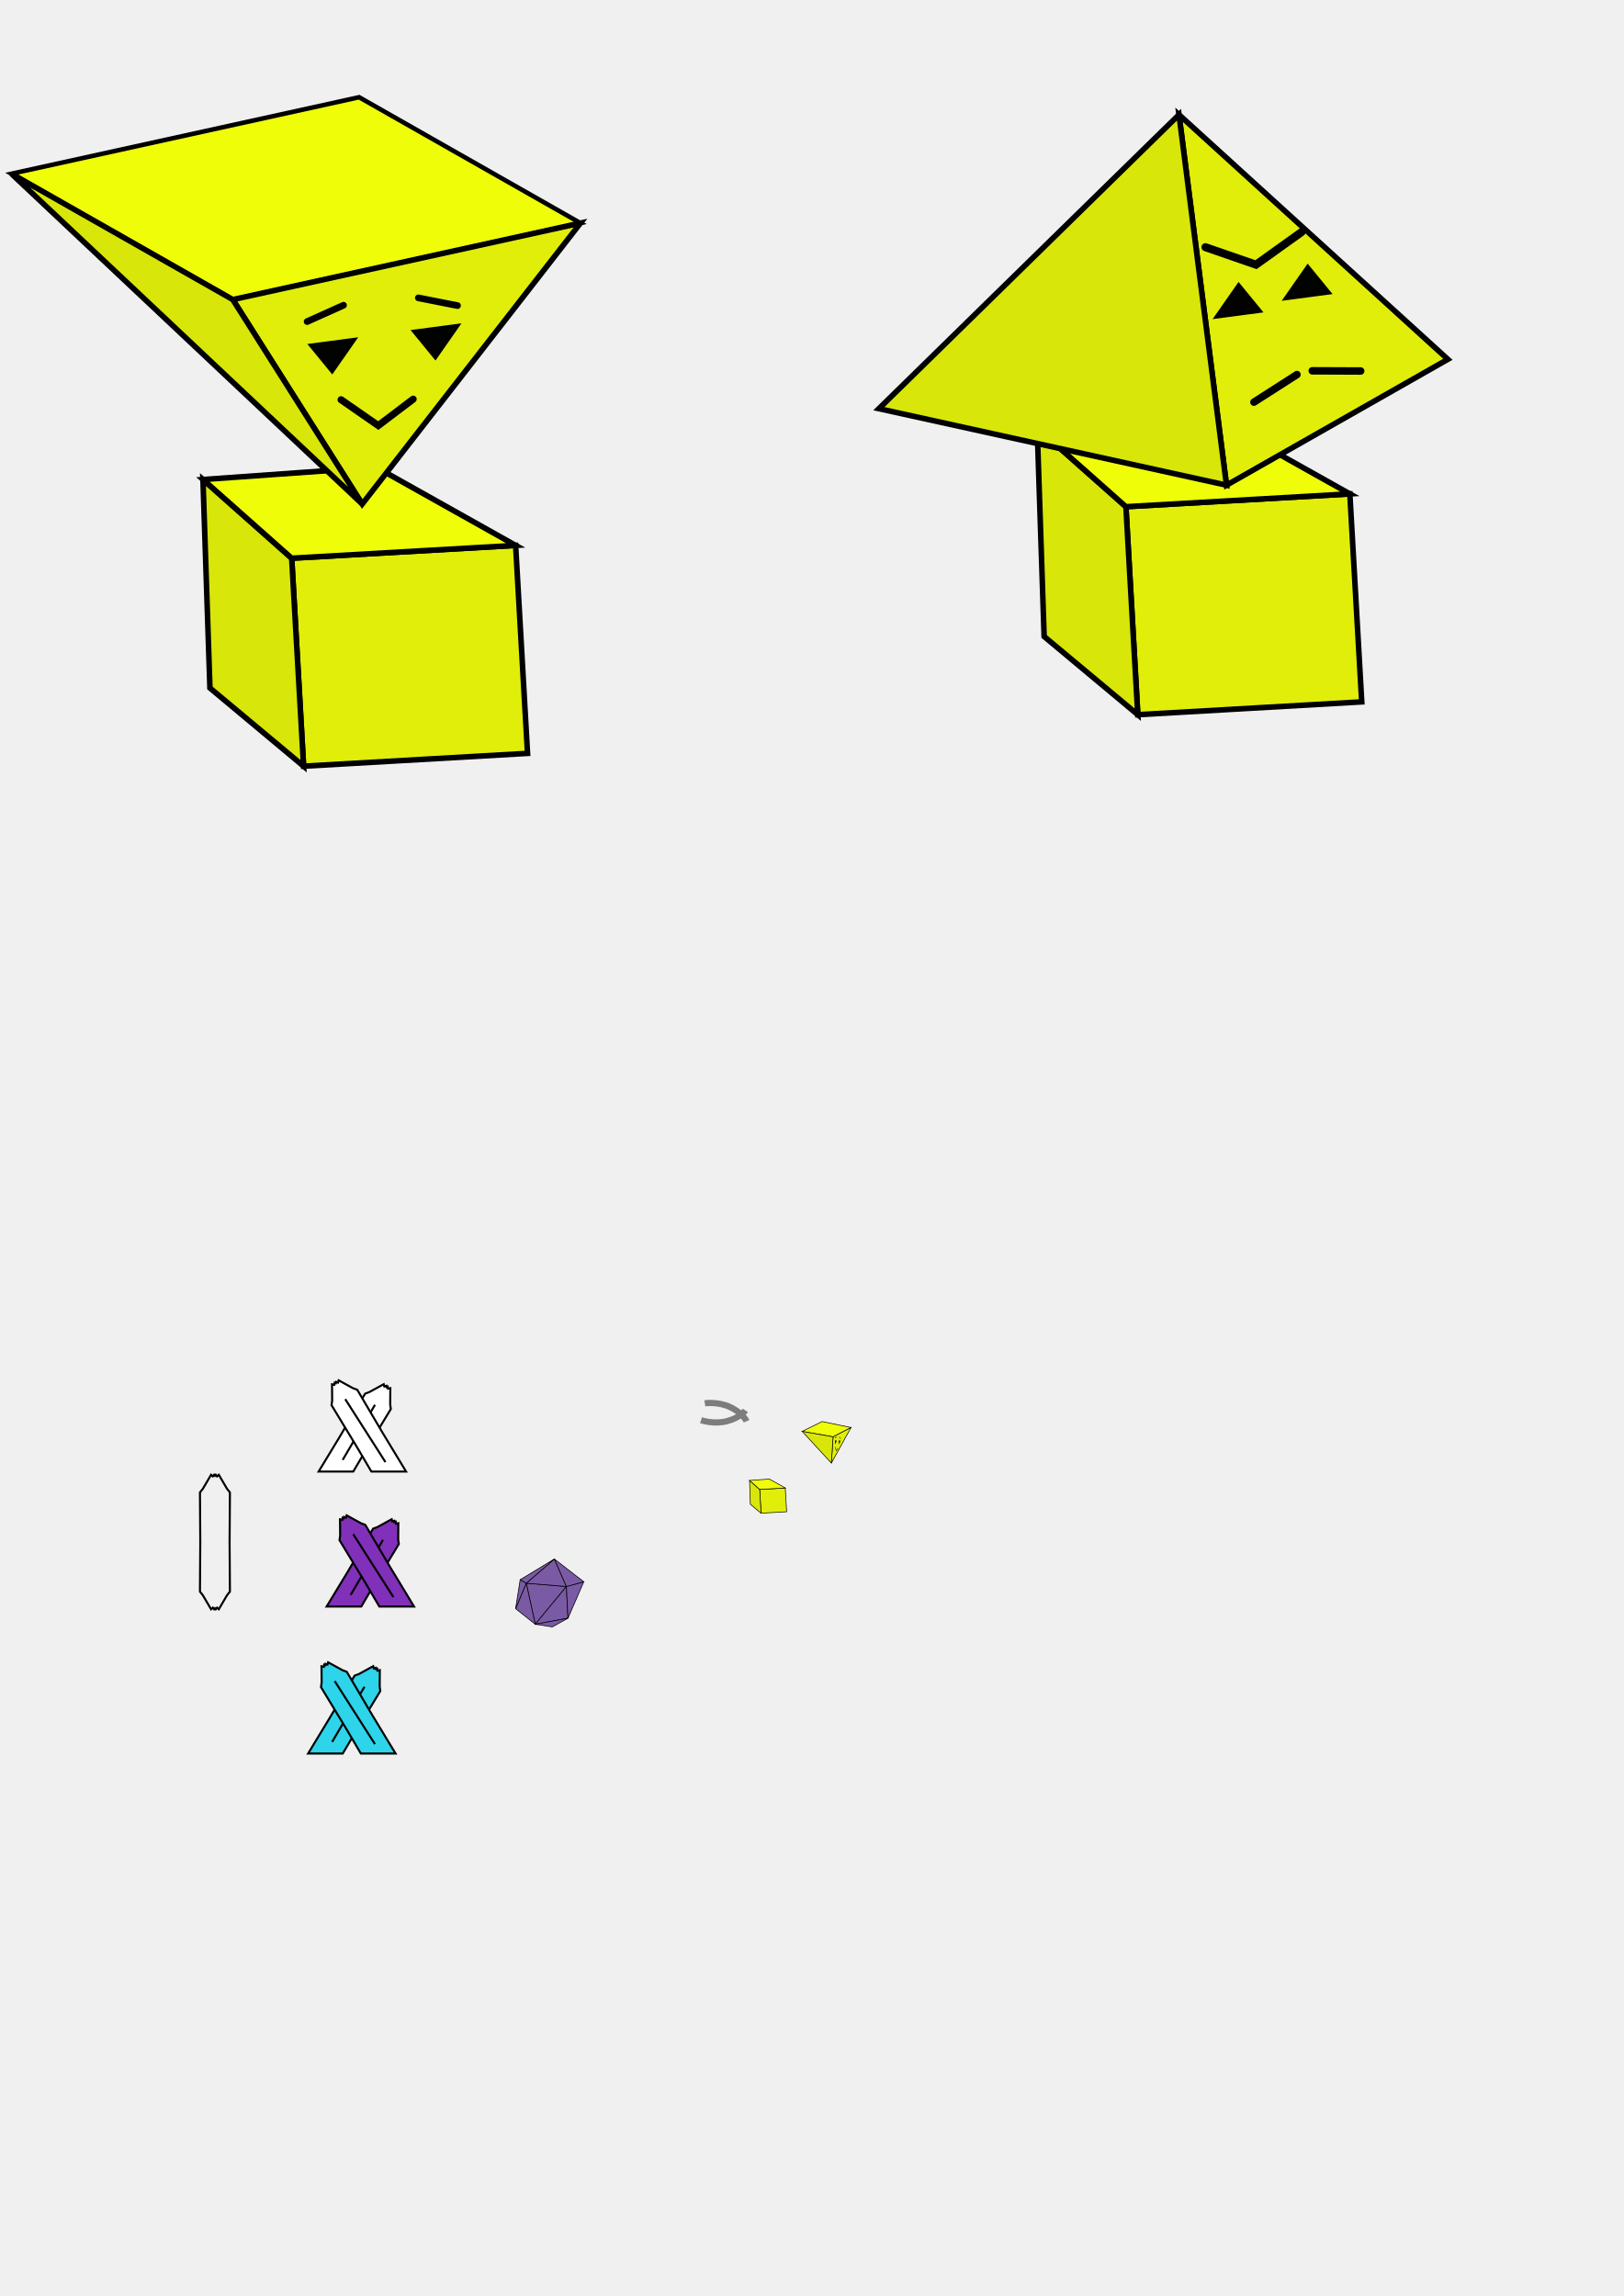
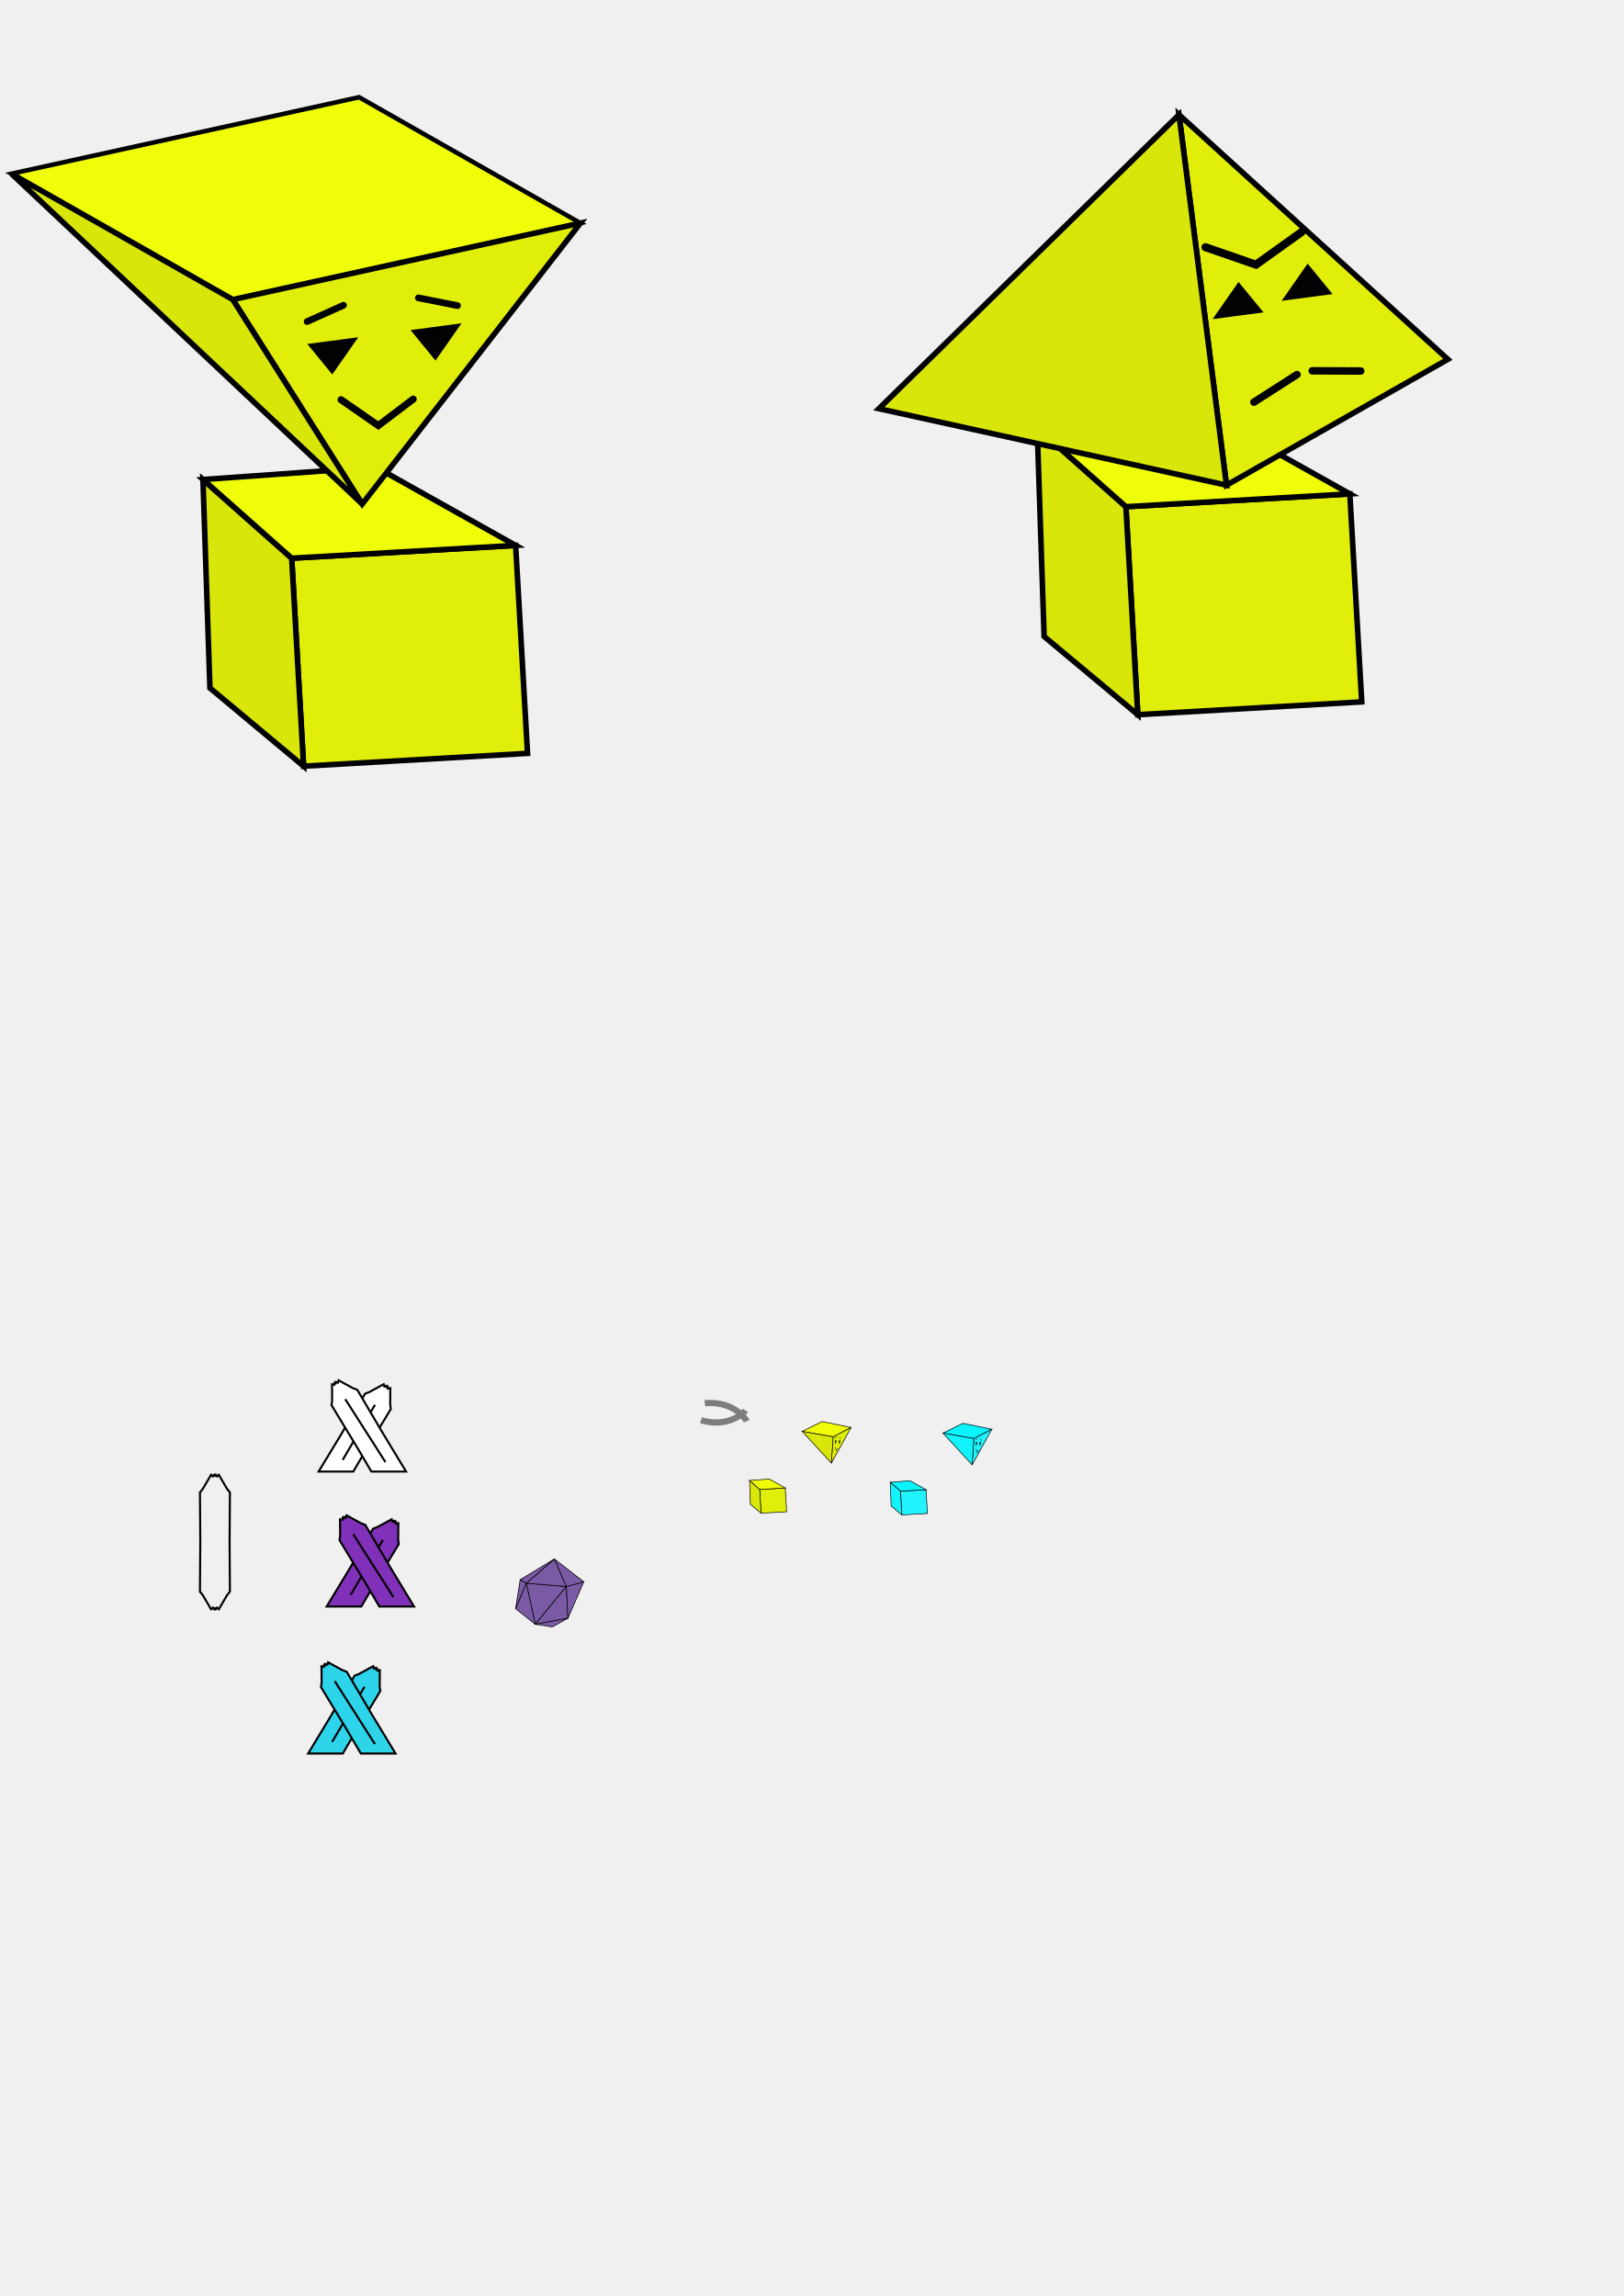
<svg xmlns="http://www.w3.org/2000/svg" width="210mm" height="297mm" viewBox="0 0 210 297" version="1.1" id="svg5">
  <defs id="defs2" />
  <g id="layer1">
    <rect style="font-variation-settings:normal;opacity:1;vector-effect:none;fill:#e1ee09;fill-opacity:1;stroke:#000000;stroke-width:0.718;stroke-linecap:butt;stroke-linejoin:miter;stroke-miterlimit:4;stroke-dasharray:none;stroke-dashoffset:0;stroke-opacity:1;-inkscape-stroke:none;stop-color:#000000;stop-opacity:1" id="rect3715" width="29.01" height="26.948" x="33.537" y="74.245" transform="rotate(-3.276377)" />
    <path style="font-variation-settings:normal;opacity:1;vector-effect:none;fill:#d8e609;fill-opacity:1;stroke:#000000;stroke-width:0.718;stroke-linecap:butt;stroke-linejoin:miter;stroke-miterlimit:4;stroke-dasharray:none;stroke-dashoffset:0;stroke-opacity:1;-inkscape-stroke:none;stop-color:#000000;stop-opacity:1" d="M 39.265,99.111 27.151,88.997 26.249,62.028 37.725,72.207 Z" id="path4467" />
    <path style="font-variation-settings:normal;opacity:1;vector-effect:none;fill:#effd09;fill-opacity:1;stroke:#000000;stroke-width:0.718;stroke-linecap:butt;stroke-linejoin:miter;stroke-miterlimit:4;stroke-dasharray:none;stroke-dashoffset:0;stroke-opacity:1;-inkscape-stroke:none;stop-color:#000000;stop-opacity:1" d="M 26.249,62.028 48.649,60.434 66.688,70.549 37.725,72.207 Z" id="path4469" />
    <rect style="font-variation-settings:normal;vector-effect:none;fill:#e1ee09;fill-opacity:1;stroke:#000000;stroke-width:0.718;stroke-linecap:butt;stroke-linejoin:miter;stroke-miterlimit:4;stroke-dasharray:none;stroke-dashoffset:0;stroke-opacity:1;-inkscape-stroke:none;stop-color:#000000" id="rect3715-6" width="29.01" height="26.948" x="141.633" y="73.761" transform="rotate(-3.276377)" />
    <path style="font-variation-settings:normal;vector-effect:none;fill:#d8e609;fill-opacity:1;stroke:#000000;stroke-width:0.718;stroke-linecap:butt;stroke-linejoin:miter;stroke-miterlimit:4;stroke-dasharray:none;stroke-dashoffset:0;stroke-opacity:1;-inkscape-stroke:none;stop-color:#000000" d="m 147.157,92.449 -12.115,-10.113 -0.901,-26.97 11.476,10.18 z" id="path4467-2" />
    <path style="font-variation-settings:normal;vector-effect:none;fill:#effd09;fill-opacity:1;stroke:#000000;stroke-width:0.718;stroke-linecap:butt;stroke-linejoin:miter;stroke-miterlimit:4;stroke-dasharray:none;stroke-dashoffset:0;stroke-opacity:1;-inkscape-stroke:none;stop-color:#000000" d="m 134.141,55.366 22.4,-1.594 18.039,10.115 -28.962,1.658 z" id="path4469-6" />
    <rect style="fill:#effd09;fill-opacity:1;stroke:#000000;stroke-width:0.878;stroke-dasharray:none;stop-color:#000000" id="rect441" width="46.039" height="32.933" x="-28.076" y="33.249" transform="matrix(0.9766268,-0.2149423,0.8692514,0.4943703,0,0)" />
    <path style="font-variation-settings:normal;opacity:1;vector-effect:none;fill:#e1ee09;fill-opacity:1;stroke:#000000;stroke-width:0.718;stroke-linecap:butt;stroke-linejoin:miter;stroke-miterlimit:4;stroke-dasharray:none;stroke-dashoffset:0;stroke-opacity:1;-inkscape-stroke:none;stop-color:#000000;stop-opacity:1" d="m 30.109,38.753 16.737,26.446 28.227,-36.341 z" id="path2504" />
    <path style="font-variation-settings:normal;opacity:1;vector-effect:none;fill:#d8e609;fill-opacity:1;stroke:#000000;stroke-width:0.718;stroke-linecap:butt;stroke-linejoin:miter;stroke-miterlimit:4;stroke-dasharray:none;stroke-dashoffset:0;stroke-opacity:1;-inkscape-stroke:none;stop-color:#000000;stop-opacity:1" d="M 46.846,65.198 1.482,22.472 30.109,38.753 Z" id="path2506" />
    <path style="font-variation-settings:normal;opacity:1;vector-effect:none;fill:#020200;fill-opacity:1;stroke:#000000;stroke-width:0.718;stroke-linecap:butt;stroke-linejoin:miter;stroke-miterlimit:4;stroke-dasharray:none;stroke-dashoffset:0;stroke-opacity:1;-inkscape-stroke:none;stop-color:#000000;stop-opacity:1" id="path2601" d="m 28.992,85.467 -3.99,-6.309 7.464,-0.298 z" transform="matrix(0.7544403,-0.07653304,-0.03908048,0.5841404,24.44719,0.3177099)" />
    <path style="font-variation-settings:normal;opacity:1;vector-effect:none;fill:#020200;fill-opacity:1;stroke:#000000;stroke-width:0.718;stroke-linecap:butt;stroke-linejoin:miter;stroke-miterlimit:4;stroke-dasharray:none;stroke-dashoffset:0;stroke-opacity:1;-inkscape-stroke:none;stop-color:#000000;stop-opacity:1" id="path2759" d="m 28.992,85.467 -3.99,-6.309 7.464,-0.298 z" transform="matrix(0.7544403,-0.07653304,-0.03908048,0.5841404,37.79746,-1.48418)" />
    <path style="fill:none;stroke:#000000;stroke-width:0.865;stroke-linecap:round;stroke-linejoin:miter;stroke-dasharray:none;stroke-opacity:1" d="m 39.72,41.598 4.708,-2.114" id="path3517" />
    <path style="fill:none;stroke:#000000;stroke-width:0.865;stroke-linecap:round;stroke-linejoin:miter;stroke-dasharray:none;stroke-opacity:1" d="M 59.172,39.531 54.109,38.531" id="path3519" />
    <path id="path3523" style="opacity:1;fill:none;stroke:#000000;stroke-width:0.915;stroke-linecap:round;stroke-opacity:1;stop-color:#000000;stop-opacity:1" d="m 44.11,51.706 4.817,3.343 4.509,-3.417" />
    <rect style="font-variation-settings:normal;vector-effect:none;fill:#e1ee09;fill-opacity:1;stroke:#000000;stroke-width:0.082;stroke-linecap:butt;stroke-linejoin:miter;stroke-miterlimit:4;stroke-dasharray:none;stroke-dashoffset:0;stroke-opacity:1;-inkscape-stroke:none;stop-color:#000000" id="rect3715-1" width="3.313" height="3.078" x="87.083" y="197.968" transform="rotate(-3.276377)" />
    <path style="font-variation-settings:normal;vector-effect:none;fill:#d8e609;fill-opacity:1;stroke:#000000;stroke-width:0.082;stroke-linecap:butt;stroke-linejoin:miter;stroke-miterlimit:4;stroke-dasharray:none;stroke-dashoffset:0;stroke-opacity:1;-inkscape-stroke:none;stop-color:#000000" d="m 98.431,195.741 -1.384,-1.155 -0.103,-3.08 1.311,1.163 z" id="path4467-8" />
    <path style="font-variation-settings:normal;vector-effect:none;fill:#effd09;fill-opacity:1;stroke:#000000;stroke-width:0.082;stroke-linecap:butt;stroke-linejoin:miter;stroke-miterlimit:4;stroke-dasharray:none;stroke-dashoffset:0;stroke-opacity:1;-inkscape-stroke:none;stop-color:#000000" d="m 96.945,191.505 2.558,-0.182 2.06,1.155 -3.308,0.189 z" id="path4469-7" />
    <path id="rect441-9" style="fill:#effd09;stroke:#000000;stroke-width:0.082;stop-color:#000000" d="m 110.067,184.658 -3.735,-0.775 -2.583,1.274 3.999,0.706 z" />
    <path style="font-variation-settings:normal;vector-effect:none;fill:#e1ee09;fill-opacity:1;stroke:#000000;stroke-width:0.082;stroke-linecap:butt;stroke-linejoin:miter;stroke-miterlimit:4;stroke-dasharray:none;stroke-dashoffset:0;stroke-opacity:1;-inkscape-stroke:none;stop-color:#000000" d="m 107.749,185.863 -0.227,3.394 2.545,-4.598 z" id="path2504-2" />
    <path style="font-variation-settings:normal;vector-effect:none;fill:#d8e609;fill-opacity:1;stroke:#000000;stroke-width:0.082;stroke-linecap:butt;stroke-linejoin:miter;stroke-miterlimit:4;stroke-dasharray:none;stroke-dashoffset:0;stroke-opacity:1;-inkscape-stroke:none;stop-color:#000000" d="m 107.522,189.257 -3.772,-4.1 3.999,0.706 z" id="path2506-0" />
    <path style="font-variation-settings:normal;vector-effect:none;fill:#020200;fill-opacity:1;stroke:#000000;stroke-width:0.718;stroke-linecap:butt;stroke-linejoin:miter;stroke-miterlimit:4;stroke-dasharray:none;stroke-dashoffset:0;stroke-opacity:1;-inkscape-stroke:none;stop-color:#000000" id="path2601-2" d="m 28.992,85.467 -3.99,-6.309 7.464,-0.298 z" transform="matrix(0.02713954,0.0033178,-0.00895246,0.06443464,108.0214,181.185)" />
    <path style="font-variation-settings:normal;vector-effect:none;fill:#020200;fill-opacity:1;stroke:#000000;stroke-width:0.718;stroke-linecap:butt;stroke-linejoin:miter;stroke-miterlimit:4;stroke-dasharray:none;stroke-dashoffset:0;stroke-opacity:1;-inkscape-stroke:none;stop-color:#000000" id="path2759-3" d="m 28.992,85.467 -3.99,-6.309 7.464,-0.298 z" transform="matrix(0.02713954,0.0033178,-0.00895246,0.06443464,108.5074,181.1938)" />
    <path style="fill:none;stroke:#000000;stroke-width:0.055;stroke-linecap:round;stroke-linejoin:miter;stroke-dasharray:none;stroke-opacity:1" d="m 108.014,186.022 0.191,-0.161" id="path3517-7" />
    <path style="fill:none;stroke:#000000;stroke-width:0.055;stroke-linecap:round;stroke-linejoin:miter;stroke-dasharray:none;stroke-opacity:1" d="m 108.715,186.097 -0.162,-0.191" id="path3519-5" />
    <path id="path3523-9" style="fill:none;stroke:#000000;stroke-width:0.058;stroke-linecap:round;stroke-opacity:1;stop-color:#000000" d="m 108.034,187.216 0.123,0.448 0.201,-0.31" />
+     <rect style="font-variation-settings:normal;vector-effect:none;fill:#22f4fd;fill-opacity:1;stroke:#000000;stroke-width:0.082;stroke-linecap:butt;stroke-linejoin:miter;stroke-miterlimit:4;stroke-dasharray:none;stroke-dashoffset:0;stroke-opacity:1;-inkscape-stroke:none;stop-color:#000000;opacity:1;stop-opacity:1" id="rect3715-1-3" width="3.313" height="3.078" x="105.249" y="199.233" transform="rotate(-3.276377)" />
+     <path style="font-variation-settings:normal;vector-effect:none;fill:#12f4fd;fill-opacity:1;stroke:#000000;stroke-width:0.082;stroke-linecap:butt;stroke-linejoin:miter;stroke-miterlimit:4;stroke-dasharray:none;stroke-dashoffset:0;stroke-opacity:1;-inkscape-stroke:none;stop-color:#000000;opacity:1;stop-opacity:1" d="m 116.639,195.965 -1.384,-1.155 -0.103,-3.08 1.311,1.163 z" id="path4467-8-6" />
+     <path style="font-variation-settings:normal;vector-effect:none;fill:#09f4fd;fill-opacity:1;stroke:#000000;stroke-width:0.082;stroke-linecap:butt;stroke-linejoin:miter;stroke-miterlimit:4;stroke-dasharray:none;stroke-dashoffset:0;stroke-opacity:1;-inkscape-stroke:none;stop-color:#000000" d="m 115.153,191.73 2.558,-0.182 2.06,1.155 -3.308,0.189 z" id="path4469-7-7" />
+     <path id="rect441-9-5" style="fill:#09f4fd;stroke:#000000;stroke-width:0.082;stop-color:#000000;fill-opacity:1" d="m 128.275,184.883 -3.735,-0.775 -2.583,1.274 3.999,0.706 z" />
+     <path style="font-variation-settings:normal;vector-effect:none;fill:#22f4fd;fill-opacity:1;stroke:#000000;stroke-width:0.082;stroke-linecap:butt;stroke-linejoin:miter;stroke-miterlimit:4;stroke-dasharray:none;stroke-dashoffset:0;stroke-opacity:1;-inkscape-stroke:none;stop-color:#000000;opacity:1;stop-opacity:1" d="m 125.957,186.087 -0.227,3.394 2.545,-4.598 z" id="path2504-2-3" />
+     <path style="font-variation-settings:normal;vector-effect:none;fill:#12f4fd;fill-opacity:1;stroke:#000000;stroke-width:0.082;stroke-linecap:butt;stroke-linejoin:miter;stroke-miterlimit:4;stroke-dasharray:none;stroke-dashoffset:0;stroke-opacity:1;-inkscape-stroke:none;stop-color:#000000;opacity:1;stop-opacity:1" d="m 125.73,189.481 -3.772,-4.1 3.999,0.706 z" id="path2506-0-5" />
+     <path style="font-variation-settings:normal;vector-effect:none;fill:#020200;fill-opacity:1;stroke:#000000;stroke-width:0.718;stroke-linecap:butt;stroke-linejoin:miter;stroke-miterlimit:4;stroke-dasharray:none;stroke-dashoffset:0;stroke-opacity:1;-inkscape-stroke:none;stop-color:#000000" id="path2601-2-6" d="m 28.992,85.467 -3.99,-6.309 7.464,-0.298 z" transform="matrix(0.02713954,0.0033178,-0.00895246,0.06443464,126.2295,181.4096)" />
+     <path style="font-variation-settings:normal;vector-effect:none;fill:#020200;fill-opacity:1;stroke:#000000;stroke-width:0.718;stroke-linecap:butt;stroke-linejoin:miter;stroke-miterlimit:4;stroke-dasharray:none;stroke-dashoffset:0;stroke-opacity:1;-inkscape-stroke:none;stop-color:#000000" id="path2759-3-2" d="m 28.992,85.467 -3.99,-6.309 7.464,-0.298 z" transform="matrix(0.02713954,0.0033178,-0.00895246,0.06443464,126.7155,181.4185)" />
+     <path style="fill:none;stroke:#000000;stroke-width:0.055;stroke-linecap:round;stroke-linejoin:miter;stroke-dasharray:none;stroke-opacity:1" d="m 126.222,186.246 0.191,-0.161" id="path3517-7-9" />
+     <path style="fill:none;stroke:#000000;stroke-width:0.055;stroke-linecap:round;stroke-linejoin:miter;stroke-dasharray:none;stroke-opacity:1" d="m 126.923,186.321 -0.162,-0.191" id="path3519-5-1" />
+     <path id="path3523-9-2" style="fill:none;stroke:#000000;stroke-width:0.058;stroke-linecap:round;stroke-opacity:1;stop-color:#000000" d="m 126.242,187.441 0.123,0.448 0.201,-0.31" />
    <path style="font-variation-settings:normal;vector-effect:none;fill:#e1ee09;fill-opacity:1;stroke:#000000;stroke-width:0.718;stroke-linecap:butt;stroke-linejoin:miter;stroke-miterlimit:4;stroke-dasharray:none;stroke-dashoffset:0;stroke-opacity:1;-inkscape-stroke:none;stop-color:#000000" d="m 158.63,62.76 -6.147,-47.923 34.774,31.642 z" id="path2504-3" />
    <path style="font-variation-settings:normal;vector-effect:none;fill:#d8e609;fill-opacity:1;stroke:#000000;stroke-width:0.718;stroke-linecap:butt;stroke-linejoin:miter;stroke-miterlimit:4;stroke-dasharray:none;stroke-dashoffset:0;stroke-opacity:1;-inkscape-stroke:none;stop-color:#000000" d="m 152.483,14.836 -38.817,38.028 44.963,9.896 z" id="path2506-5" />
    <path style="font-variation-settings:normal;vector-effect:none;fill:#020200;fill-opacity:1;stroke:#000000;stroke-width:0.718;stroke-linecap:butt;stroke-linejoin:miter;stroke-miterlimit:4;stroke-dasharray:none;stroke-dashoffset:0;stroke-opacity:1;-inkscape-stroke:none;stop-color:#000000" id="path2601-6" d="m 28.992,85.467 -3.99,-6.309 7.464,-0.298 z" transform="matrix(-0.7544403,0.07653304,0.03908048,-0.5841404,187.649,82.2222)" />
    <path style="font-variation-settings:normal;vector-effect:none;fill:#020200;fill-opacity:1;stroke:#000000;stroke-width:0.718;stroke-linecap:butt;stroke-linejoin:miter;stroke-miterlimit:4;stroke-dasharray:none;stroke-dashoffset:0;stroke-opacity:1;-inkscape-stroke:none;stop-color:#000000" id="path2759-2" d="m 28.992,85.467 -3.99,-6.309 7.464,-0.298 z" transform="matrix(-0.7544403,0.07653304,0.03908048,-0.5841404,178.7137,84.5911)" />
    <path style="fill:none;stroke:#000000;stroke-width:0.968;stroke-linecap:round;stroke-linejoin:miter;stroke-dasharray:none;stroke-opacity:1" d="m 175.983,47.992 -6.265,-0.026" id="path3517-9" />
    <path style="fill:none;stroke:#000000;stroke-width:0.968;stroke-linecap:round;stroke-linejoin:miter;stroke-dasharray:none;stroke-opacity:1" d="m 162.173,52.023 5.57,-3.571" id="path3519-1" />
    <path id="path3523-2" style="fill:none;stroke:#000000;stroke-width:1.042;stroke-linecap:round;stroke-opacity:1;stop-color:#000000" d="m 168.332,30.019 -5.893,4.218 -6.53,-2.261" />
    <path style="fill:none;stroke:#7d7d7d;stroke-width:0.802;stroke-linecap:butt;stroke-linejoin:miter;stroke-dasharray:none;stroke-opacity:1" d="m 90.667,183.705 c 0,0 1.619,0.585 3.364,0.128 1.744,-0.457 2.377,-1.386 2.377,-1.386" id="path594" />
    <path style="fill:none;stroke:#7d7d7d;stroke-width:0.802;stroke-linecap:butt;stroke-linejoin:miter;stroke-dasharray:none;stroke-opacity:1" d="m 91.159,181.528 c 0,0 1.701,-0.269 3.327,0.51 1.626,0.778 2.073,1.81 2.073,1.81" id="path1150" />
    <g transform="matrix(0.3388095,0,0,0.3388095,8.67874,191.2656)" style="fill:#7a5aa5;fill-opacity:1" id="g1245">
      <path style="fill:#7a5aa5;fill-opacity:1;stroke:#000000;stroke-width:0.265px;stroke-linecap:butt;stroke-linejoin:miter;stroke-opacity:1" d="M 175.27,39.944 178.712,55.607 190.587,41.198 Z" id="path1227" />
      <path style="fill:#7a5aa5;fill-opacity:1;stroke:#000000;stroke-width:0.265px;stroke-linecap:butt;stroke-linejoin:miter;stroke-opacity:1" d="m 178.712,55.607 -7.504,-5.962 4.063,-9.701 z" id="path1229" />
      <path style="fill:#7a5aa5;fill-opacity:1;stroke:#000000;stroke-width:0.265px;stroke-linecap:butt;stroke-linejoin:miter;stroke-opacity:1" d="M 178.712,55.607 191.205,53.296 190.587,41.198 Z" id="path1231" />
      <path style="fill:#7a5aa5;fill-opacity:1;stroke:#000000;stroke-width:0.265px;stroke-linecap:butt;stroke-linejoin:miter;stroke-opacity:1" d="m 178.712,55.607 6.497,1.013 5.997,-3.324 z" id="path1233" />
      <path style="fill:#7a5aa5;fill-opacity:1;stroke:#000000;stroke-width:0.265px;stroke-linecap:butt;stroke-linejoin:miter;stroke-opacity:1" d="M 191.205,53.296 197.23,39.394 190.587,41.198 Z" id="path1235" />
      <path style="fill:#7a5aa5;fill-opacity:1;stroke:#000000;stroke-width:0.265px;stroke-linecap:butt;stroke-linejoin:miter;stroke-opacity:1" d="M 175.27,39.944 186.002,30.692 190.587,41.198 Z" id="path1237" />
      <path style="fill:#7a5aa5;fill-opacity:1;stroke:#000000;stroke-width:0.265px;stroke-linecap:butt;stroke-linejoin:miter;stroke-opacity:1" d="m 186.002,30.692 11.228,8.702 -6.643,1.804 z" id="path1239" />
      <path style="fill:#7a5aa5;fill-opacity:1;stroke:#000000;stroke-width:0.265px;stroke-linecap:butt;stroke-linejoin:miter;stroke-opacity:1" d="m 171.208,49.645 1.754,-11.05 2.308,1.349 z" id="path1241" />
      <path style="fill:#7a5aa5;fill-opacity:1;stroke:#000000;stroke-width:0.265px;stroke-linecap:butt;stroke-linejoin:miter;stroke-opacity:1" d="m 172.962,38.595 13.04,-7.903 -10.732,9.253 z" id="path1243" />
    </g>
    <path id="path3825" style="fill:none;stroke:#000000;stroke-width:0.265px;stroke-linecap:butt;stroke-linejoin:miter;stroke-opacity:1" d="m 27.301,190.768 -1.074,1.829 -0.364,0.454 0.004,0.161 -0.005,0.008 0.041,6.247 -0.041,6.251 0.005,0.008 -0.004,0.16 0.363,0.453 1.075,1.83 0.224,-0.212 0.169,0.211 0.105,-0.13 0.105,0.13 0.169,-0.211 0.224,0.212 1.073,-1.829 0.365,-0.454 -0.004,-0.161 0.004,-0.007 -0.041,-6.257 0.041,-6.241 -0.004,-0.007 0.004,-0.162 -0.366,-0.455 -1.072,-1.827 -0.224,0.212 -0.169,-0.211 -0.105,0.131 -0.105,-0.131 -0.169,0.211 z" />
    <path id="path3834" style="fill:#8130b9;stroke:#000000;stroke-width:0.265px;stroke-linecap:butt;stroke-linejoin:miter;stroke-opacity:1;fill-opacity:1" d="M 50.66 196.52 L 48.801 197.54 L 48.255 197.742 L 48.176 197.882 L 48.168 197.886 L 44.999 203.27 L 42.242 207.817 L 46.724 207.817 L 48.259 205.21 L 51.495 199.873 L 51.495 199.865 L 51.581 199.728 L 51.5 199.15 L 51.517 197.031 L 51.215 197.098 L 51.178 196.83 L 51.021 196.889 L 50.998 196.722 L 50.744 196.816 L 50.66 196.52 z " />
    <path style="fill:none;stroke:#000000;stroke-width:0.265px;stroke-linecap:butt;stroke-linejoin:miter;stroke-opacity:1" d="M 49.528,199.188 45.352,206.313" id="path3922" />
    <path id="path3891" style="fill:#8130b9;stroke:#000000;stroke-width:0.265px;stroke-linecap:butt;stroke-linejoin:miter;stroke-opacity:1;font-variation-settings:normal;opacity:1;vector-effect:none;fill-opacity:1;stroke-miterlimit:4;stroke-dasharray:none;stroke-dashoffset:0;-inkscape-stroke:none;stop-color:#000000;stop-opacity:1" d="m 44.831,196.019 -0.084,0.296 -0.254,-0.094 -0.023,0.166 -0.157,-0.058 -0.037,0.268 -0.301,-0.067 0.017,2.118 -0.081,0.579 0.086,0.137 v 0.008 l 3.236,5.338 1.829,3.108 h 4.491 l -3.06,-5.049 -3.169,-5.384 -0.008,-0.004 -0.08,-0.14 -0.545,-0.203 z" />
    <path style="fill:none;stroke:#000000;stroke-width:0.265px;stroke-linecap:butt;stroke-linejoin:miter;stroke-opacity:1" d="m 50.885,206.599 -5.202,-8.149" id="path3924" />
    <path id="path3834-5" style="fill:#ffffff;fill-opacity:1;stroke:#000000;stroke-width:0.265px;stroke-linecap:butt;stroke-linejoin:miter;stroke-opacity:1" d="m 49.628,179.054 -1.86,1.02 -0.546,0.203 -0.079,0.14 -0.008,0.004 -3.169,5.384 -2.757,4.547 h 4.482 l 1.534,-2.607 3.236,-5.337 v -0.008 l 0.086,-0.137 -0.081,-0.579 0.017,-2.118 -0.301,0.067 -0.038,-0.268 -0.157,0.059 -0.023,-0.166 -0.254,0.094 z" />
    <path style="fill:none;stroke:#000000;stroke-width:0.265px;stroke-linecap:butt;stroke-linejoin:miter;stroke-opacity:1" d="m 48.496,181.722 -4.176,7.125" id="path3922-6" />
    <path id="path3891-2" style="font-variation-settings:normal;vector-effect:none;fill:#ffffff;fill-opacity:1;stroke:#000000;stroke-width:0.265px;stroke-linecap:butt;stroke-linejoin:miter;stroke-miterlimit:4;stroke-dasharray:none;stroke-dashoffset:0;stroke-opacity:1;-inkscape-stroke:none;stop-color:#000000" d="m 43.798,178.553 -0.084,0.296 -0.254,-0.094 -0.023,0.166 -0.157,-0.058 -0.037,0.268 -0.301,-0.067 0.017,2.118 -0.081,0.579 0.086,0.137 v 0.008 l 3.236,5.338 1.829,3.108 h 4.491 l -3.06,-5.049 -3.169,-5.384 -0.008,-0.004 -0.08,-0.14 -0.545,-0.203 z" />
    <path style="fill:none;stroke:#000000;stroke-width:0.265px;stroke-linecap:butt;stroke-linejoin:miter;stroke-opacity:1" d="m 49.853,189.133 -5.202,-8.149" id="path3924-9" />
    <path id="path3834-6" style="fill:#2dd4ea;fill-opacity:1;stroke:#000000;stroke-width:0.265px;stroke-linecap:butt;stroke-linejoin:miter;stroke-opacity:1" d="m 48.267,215.531 -1.86,1.02 -0.546,0.203 -0.079,0.14 -0.008,0.004 -3.169,5.384 -2.757,4.547 H 44.331 l 1.534,-2.607 3.236,-5.337 v -0.008 l 0.086,-0.137 -0.081,-0.579 0.017,-2.118 -0.301,0.067 -0.038,-0.268 -0.157,0.059 -0.023,-0.166 -0.254,0.094 z" />
    <path style="fill:none;stroke:#000000;stroke-width:0.265px;stroke-linecap:butt;stroke-linejoin:miter;stroke-opacity:1" d="m 47.135,218.198 -4.176,7.125" id="path3922-7" />
    <path id="path3891-5" style="font-variation-settings:normal;vector-effect:none;fill:#2dd4ea;fill-opacity:1;stroke:#000000;stroke-width:0.265px;stroke-linecap:butt;stroke-linejoin:miter;stroke-miterlimit:4;stroke-dasharray:none;stroke-dashoffset:0;stroke-opacity:1;-inkscape-stroke:none;stop-color:#000000" d="m 42.437,215.029 -0.084,0.296 -0.254,-0.094 -0.023,0.166 -0.157,-0.058 -0.037,0.268 -0.301,-0.067 0.017,2.118 -0.081,0.579 0.086,0.137 v 0.008 l 3.236,5.338 1.829,3.108 h 4.491 l -3.06,-5.049 -3.169,-5.384 -0.008,-0.004 -0.08,-0.14 -0.545,-0.203 z" />
    <path style="fill:none;stroke:#000000;stroke-width:0.265px;stroke-linecap:butt;stroke-linejoin:miter;stroke-opacity:1" d="m 48.492,225.609 -5.202,-8.149" id="path3924-3" />
  </g>
</svg>
